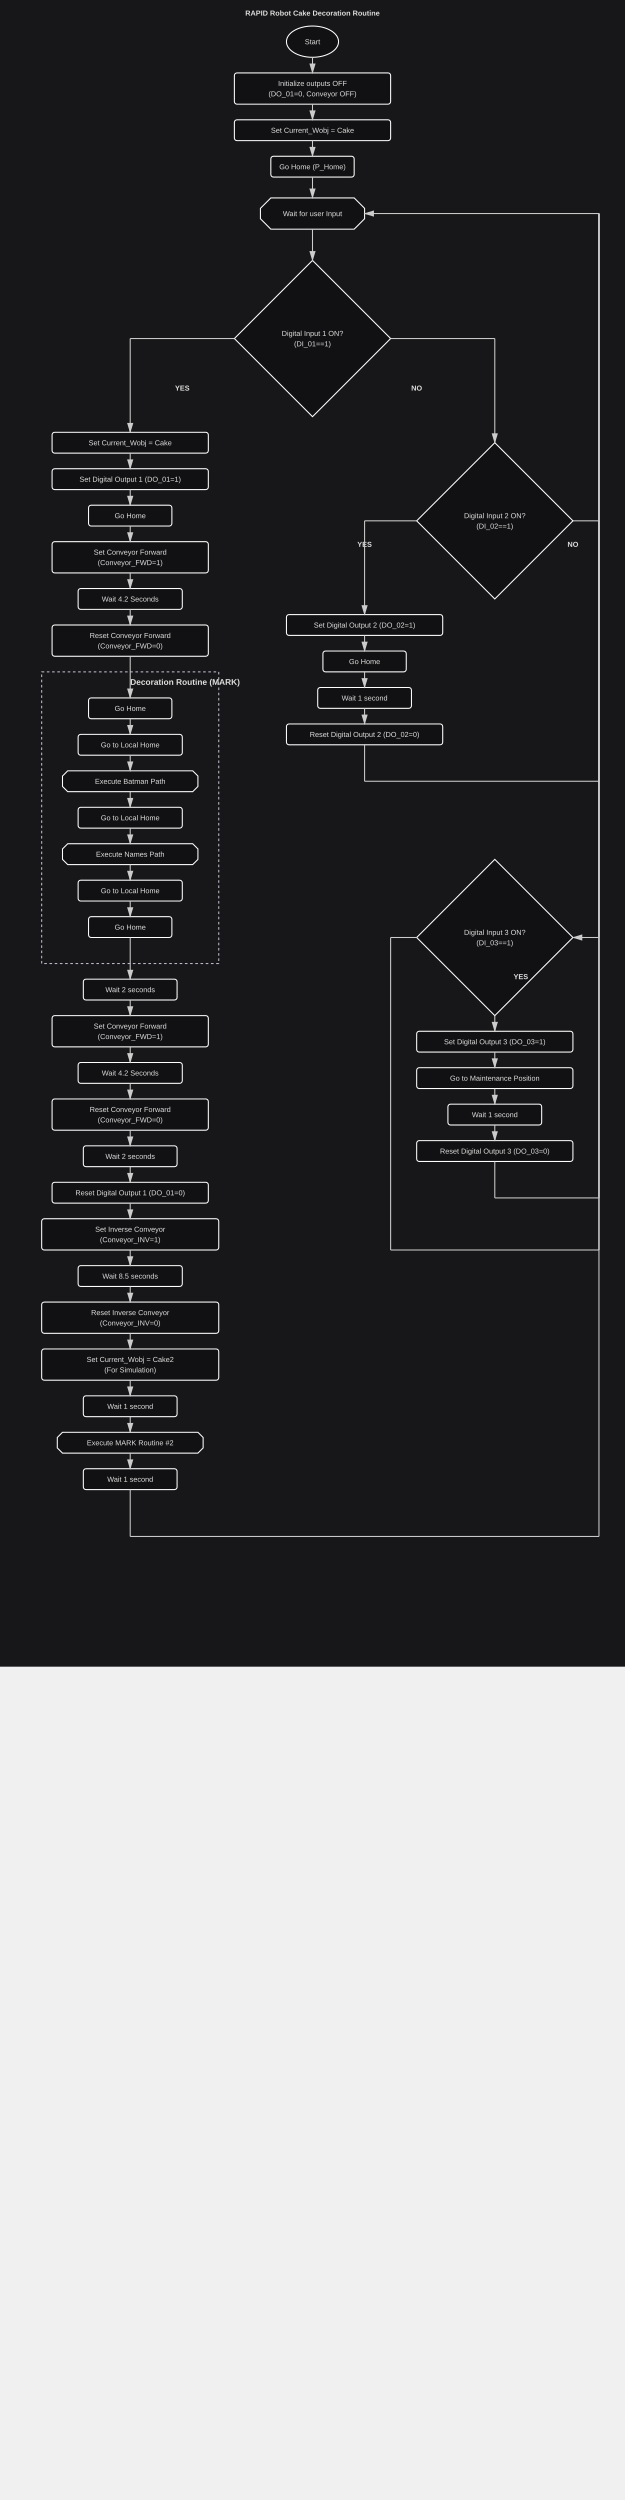
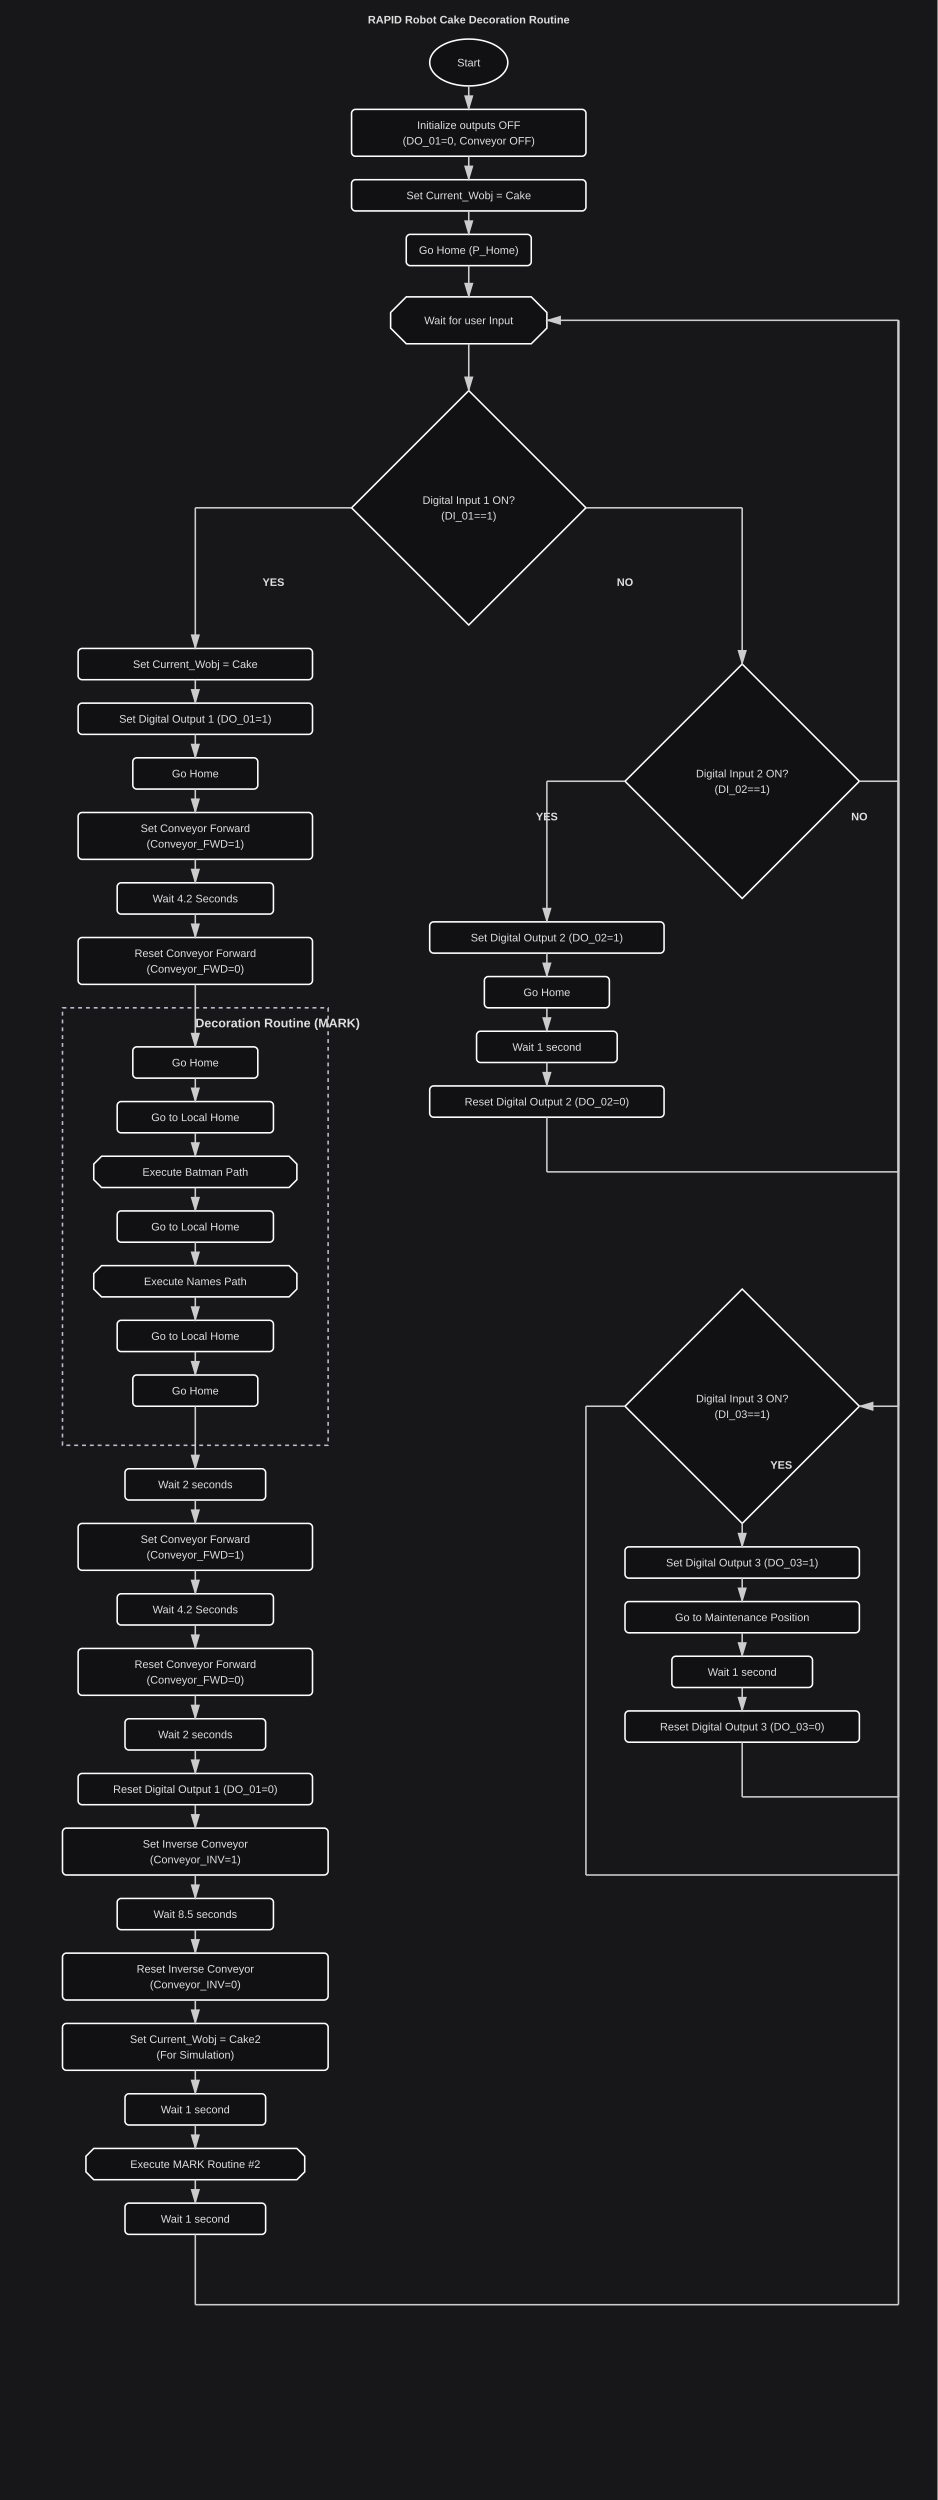
- <svg xmlns="http://www.w3.org/2000/svg" viewBox="0 0 1200 4800" width="1200" height="4800">
+ <svg xmlns="http://www.w3.org/2000/svg" viewBox="0 0 1200 3200" width="1200" height="3200">
  <defs>
    <style>
      .box { fill: #111113; stroke: #FFFFFF; stroke-width: 2; }
      .decision { fill: #111113; stroke: #FFFFFF; stroke-width: 2; }
      .text { fill: #e0dfdf; font-family: Arial, sans-serif; font-size: 14px; text-anchor: middle; }
      .line { stroke: #cccccc; stroke-width: 2; fill: none; }
      .arrow { fill: #cccccc; }
      .cluster { fill: none; stroke: #BDBCCC; stroke-width: 2; stroke-dasharray: 5,5; }
      .cluster-text { fill: #e0dfdf; font-family: Arial, sans-serif; font-size: 16px; font-weight: bold; }
    </style>
    <marker id="arrowhead" markerWidth="10" markerHeight="10" refX="9" refY="3" orient="auto">
      <polygon points="0 0, 10 3, 0 6" class="arrow" />
    </marker>
  </defs>
  <rect width="1200" height="3200" fill="#171719" />
  <text x="600" y="30" class="text" font-size="18" font-weight="bold">RAPID Robot Cake Decoration Routine</text>
  <ellipse cx="600" cy="80" rx="50" ry="30" class="box" />
  <text x="600" y="85" class="text">Start</text>
  <rect x="450" y="140" width="300" height="60" rx="5" class="box" />
  <text x="600" y="165" class="text">Initialize outputs OFF</text>
  <text x="600" y="185" class="text">(DO_01=0, Conveyor OFF)</text>
  <rect x="450" y="230" width="300" height="40" rx="5" class="box" />
  <text x="600" y="255" class="text">Set Current_Wobj = Cake</text>
  <rect x="520" y="300" width="160" height="40" rx="5" class="box" />
  <text x="600" y="325" class="text">Go Home (P_Home)</text>
  <path d="M 520,380 L 680,380 L 700,400 L 700,420 L 680,440 L 520,440 L 500,420 L 500,400 Z" class="box" />
  <text x="600" y="415" class="text">Wait for user Input</text>
  <path d="M 600,500 L 750,650 L 600,800 L 450,650 Z" class="decision" />
  <text x="600" y="645" class="text">Digital Input 1 ON?</text>
  <text x="600" y="665" class="text">(DI_01==1)</text>
  <text x="350" y="750" class="text" font-weight="bold">YES</text>
  <rect x="100" y="830" width="300" height="40" rx="5" class="box" />
  <text x="250" y="855" class="text">Set Current_Wobj = Cake</text>
  <rect x="100" y="900" width="300" height="40" rx="5" class="box" />
  <text x="250" y="925" class="text">Set Digital Output 1 (DO_01=1)</text>
  <rect x="170" y="970" width="160" height="40" rx="5" class="box" />
  <text x="250" y="995" class="text">Go Home</text>
  <rect x="100" y="1040" width="300" height="60" rx="5" class="box" />
  <text x="250" y="1065" class="text">Set Conveyor Forward</text>
  <text x="250" y="1085" class="text">(Conveyor_FWD=1)</text>
  <rect x="150" y="1130" width="200" height="40" rx="5" class="box" />
  <text x="250" y="1155" class="text">Wait 4.2 Seconds</text>
  <rect x="100" y="1200" width="300" height="60" rx="5" class="box" />
  <text x="250" y="1225" class="text">Reset Conveyor Forward</text>
  <text x="250" y="1245" class="text">(Conveyor_FWD=0)</text>
  <rect x="80" y="1290" width="340" height="560" class="cluster" />
  <text x="250" y="1315" class="cluster-text">Decoration Routine (MARK)</text>
  <rect x="170" y="1340" width="160" height="40" rx="5" class="box" />
  <text x="250" y="1365" class="text">Go Home</text>
  <rect x="150" y="1410" width="200" height="40" rx="5" class="box" />
  <text x="250" y="1435" class="text">Go to Local Home</text>
  <path d="M 130,1480 L 370,1480 L 380,1490 L 380,1510 L 370,1520 L 130,1520 L 120,1510 L 120,1490 Z" class="box" />
  <text x="250" y="1505" class="text">Execute Batman Path</text>
  <rect x="150" y="1550" width="200" height="40" rx="5" class="box" />
  <text x="250" y="1575" class="text">Go to Local Home</text>
  <path d="M 130,1620 L 370,1620 L 380,1630 L 380,1650 L 370,1660 L 130,1660 L 120,1650 L 120,1630 Z" class="box" />
  <text x="250" y="1645" class="text">Execute Names Path</text>
  <rect x="150" y="1690" width="200" height="40" rx="5" class="box" />
  <text x="250" y="1715" class="text">Go to Local Home</text>
  <rect x="170" y="1760" width="160" height="40" rx="5" class="box" />
  <text x="250" y="1785" class="text">Go Home</text>
  <rect x="160" y="1880" width="180" height="40" rx="5" class="box" />
  <text x="250" y="1905" class="text">Wait 2 seconds</text>
  <rect x="100" y="1950" width="300" height="60" rx="5" class="box" />
  <text x="250" y="1975" class="text">Set Conveyor Forward</text>
  <text x="250" y="1995" class="text">(Conveyor_FWD=1)</text>
  <rect x="150" y="2040" width="200" height="40" rx="5" class="box" />
  <text x="250" y="2065" class="text">Wait 4.2 Seconds</text>
  <rect x="100" y="2110" width="300" height="60" rx="5" class="box" />
  <text x="250" y="2135" class="text">Reset Conveyor Forward</text>
  <text x="250" y="2155" class="text">(Conveyor_FWD=0)</text>
  <rect x="160" y="2200" width="180" height="40" rx="5" class="box" />
  <text x="250" y="2225" class="text">Wait 2 seconds</text>
  <rect x="100" y="2270" width="300" height="40" rx="5" class="box" />
  <text x="250" y="2295" class="text">Reset Digital Output 1 (DO_01=0)</text>
  <rect x="80" y="2340" width="340" height="60" rx="5" class="box" />
  <text x="250" y="2365" class="text">Set Inverse Conveyor</text>
  <text x="250" y="2385" class="text">(Conveyor_INV=1)</text>
  <rect x="150" y="2430" width="200" height="40" rx="5" class="box" />
  <text x="250" y="2455" class="text">Wait 8.5 seconds</text>
  <rect x="80" y="2500" width="340" height="60" rx="5" class="box" />
  <text x="250" y="2525" class="text">Reset Inverse Conveyor</text>
  <text x="250" y="2545" class="text">(Conveyor_INV=0)</text>
  <rect x="80" y="2590" width="340" height="60" rx="5" class="box" />
  <text x="250" y="2615" class="text">Set Current_Wobj = Cake2</text>
  <text x="250" y="2635" class="text">(For Simulation)</text>
  <rect x="160" y="2680" width="180" height="40" rx="5" class="box" />
  <text x="250" y="2705" class="text">Wait 1 second</text>
  <path d="M 120,2750 L 380,2750 L 390,2760 L 390,2780 L 380,2790 L 120,2790 L 110,2780 L 110,2760 Z" class="box" />
  <text x="250" y="2775" class="text">Execute MARK Routine #2</text>
  <rect x="160" y="2820" width="180" height="40" rx="5" class="box" />
  <text x="250" y="2845" class="text">Wait 1 second</text>
  <text x="800" y="750" class="text" font-weight="bold">NO</text>
  <path d="M 950,850 L 1100,1000 L 950,1150 L 800,1000 Z" class="decision" />
  <text x="950" y="995" class="text">Digital Input 2 ON?</text>
  <text x="950" y="1015" class="text">(DI_02==1)</text>
  <text x="700" y="1050" class="text" font-weight="bold">YES</text>
  <rect x="550" y="1180" width="300" height="40" rx="5" class="box" />
  <text x="700" y="1205" class="text">Set Digital Output 2 (DO_02=1)</text>
  <rect x="620" y="1250" width="160" height="40" rx="5" class="box" />
  <text x="700" y="1275" class="text">Go Home</text>
  <rect x="610" y="1320" width="180" height="40" rx="5" class="box" />
  <text x="700" y="1345" class="text">Wait 1 second</text>
  <rect x="550" y="1390" width="300" height="40" rx="5" class="box" />
  <text x="700" y="1415" class="text">Reset Digital Output 2 (DO_02=0)</text>
  <text x="1100" y="1050" class="text" font-weight="bold">NO</text>
  <path d="M 950,1650 L 1100,1800 L 950,1950 L 800,1800 Z" class="decision" />
  <text x="950" y="1795" class="text">Digital Input 3 ON?</text>
  <text x="950" y="1815" class="text">(DI_03==1)</text>
  <text x="1000" y="1880" class="text" font-weight="bold">YES</text>
  <rect x="800" y="1980" width="300" height="40" rx="5" class="box" />
  <text x="950" y="2005" class="text">Set Digital Output 3 (DO_03=1)</text>
  <rect x="800" y="2050" width="300" height="40" rx="5" class="box" />
  <text x="950" y="2075" class="text">Go to Maintenance Position</text>
  <rect x="860" y="2120" width="180" height="40" rx="5" class="box" />
  <text x="950" y="2145" class="text">Wait 1 second</text>
  <rect x="800" y="2190" width="300" height="40" rx="5" class="box" />
  <text x="950" y="2215" class="text">Reset Digital Output 3 (DO_03=0)</text>
  <line x1="600" y1="110" x2="600" y2="140" class="line" marker-end="url(#arrowhead)" />
  <line x1="600" y1="200" x2="600" y2="230" class="line" marker-end="url(#arrowhead)" />
  <line x1="600" y1="270" x2="600" y2="300" class="line" marker-end="url(#arrowhead)" />
  <line x1="600" y1="340" x2="600" y2="380" class="line" marker-end="url(#arrowhead)" />
  <line x1="600" y1="440" x2="600" y2="500" class="line" marker-end="url(#arrowhead)" />
  <line x1="450" y1="650" x2="250" y2="650" class="line" />
  <line x1="250" y1="650" x2="250" y2="830" class="line" marker-end="url(#arrowhead)" />
  <line x1="250" y1="870" x2="250" y2="900" class="line" marker-end="url(#arrowhead)" />
  <line x1="250" y1="940" x2="250" y2="970" class="line" marker-end="url(#arrowhead)" />
  <line x1="250" y1="1010" x2="250" y2="1040" class="line" marker-end="url(#arrowhead)" />
  <line x1="250" y1="1100" x2="250" y2="1130" class="line" marker-end="url(#arrowhead)" />
  <line x1="250" y1="1170" x2="250" y2="1200" class="line" marker-end="url(#arrowhead)" />
  <line x1="250" y1="1260" x2="250" y2="1340" class="line" marker-end="url(#arrowhead)" />
  <line x1="250" y1="1380" x2="250" y2="1410" class="line" marker-end="url(#arrowhead)" />
  <line x1="250" y1="1450" x2="250" y2="1480" class="line" marker-end="url(#arrowhead)" />
  <line x1="250" y1="1520" x2="250" y2="1550" class="line" marker-end="url(#arrowhead)" />
  <line x1="250" y1="1590" x2="250" y2="1620" class="line" marker-end="url(#arrowhead)" />
  <line x1="250" y1="1660" x2="250" y2="1690" class="line" marker-end="url(#arrowhead)" />
  <line x1="250" y1="1730" x2="250" y2="1760" class="line" marker-end="url(#arrowhead)" />
  <line x1="250" y1="1800" x2="250" y2="1880" class="line" marker-end="url(#arrowhead)" />
  <line x1="250" y1="1920" x2="250" y2="1950" class="line" marker-end="url(#arrowhead)" />
  <line x1="250" y1="2010" x2="250" y2="2040" class="line" marker-end="url(#arrowhead)" />
  <line x1="250" y1="2080" x2="250" y2="2110" class="line" marker-end="url(#arrowhead)" />
  <line x1="250" y1="2170" x2="250" y2="2200" class="line" marker-end="url(#arrowhead)" />
  <line x1="250" y1="2240" x2="250" y2="2270" class="line" marker-end="url(#arrowhead)" />
  <line x1="250" y1="2310" x2="250" y2="2340" class="line" marker-end="url(#arrowhead)" />
  <line x1="250" y1="2400" x2="250" y2="2430" class="line" marker-end="url(#arrowhead)" />
  <line x1="250" y1="2470" x2="250" y2="2500" class="line" marker-end="url(#arrowhead)" />
  <line x1="250" y1="2560" x2="250" y2="2590" class="line" marker-end="url(#arrowhead)" />
  <line x1="250" y1="2650" x2="250" y2="2680" class="line" marker-end="url(#arrowhead)" />
  <line x1="250" y1="2720" x2="250" y2="2750" class="line" marker-end="url(#arrowhead)" />
  <line x1="250" y1="2790" x2="250" y2="2820" class="line" marker-end="url(#arrowhead)" />
  <line x1="250" y1="2860" x2="250" y2="2950" class="line" />
  <line x1="250" y1="2950" x2="1150" y2="2950" class="line" />
  <line x1="1150" y1="2950" x2="1150" y2="410" class="line" />
  <line x1="1150" y1="410" x2="700" y2="410" class="line" marker-end="url(#arrowhead)" />
  <line x1="750" y1="650" x2="950" y2="650" class="line" />
  <line x1="950" y1="650" x2="950" y2="850" class="line" marker-end="url(#arrowhead)" />
  <line x1="800" y1="1000" x2="700" y2="1000" class="line" />
  <line x1="700" y1="1000" x2="700" y2="1180" class="line" marker-end="url(#arrowhead)" />
  <line x1="700" y1="1220" x2="700" y2="1250" class="line" marker-end="url(#arrowhead)" />
  <line x1="700" y1="1290" x2="700" y2="1320" class="line" marker-end="url(#arrowhead)" />
  <line x1="700" y1="1360" x2="700" y2="1390" class="line" marker-end="url(#arrowhead)" />
  <line x1="700" y1="1430" x2="700" y2="1500" class="line" />
  <line x1="700" y1="1500" x2="1150" y2="1500" class="line" />
  <line x1="1150" y1="1500" x2="1150" y2="410" class="line" />
  <line x1="1100" y1="1000" x2="1150" y2="1000" class="line" />
  <line x1="1150" y1="1000" x2="1150" y2="1800" class="line" />
  <line x1="1150" y1="1800" x2="1100" y2="1800" class="line" marker-end="url(#arrowhead)" />
  <line x1="950" y1="1950" x2="950" y2="1980" class="line" marker-end="url(#arrowhead)" />
  <line x1="950" y1="2020" x2="950" y2="2050" class="line" marker-end="url(#arrowhead)" />
  <line x1="950" y1="2090" x2="950" y2="2120" class="line" marker-end="url(#arrowhead)" />
  <line x1="950" y1="2160" x2="950" y2="2190" class="line" marker-end="url(#arrowhead)" />
  <line x1="950" y1="2230" x2="950" y2="2300" class="line" />
  <line x1="950" y1="2300" x2="1150" y2="2300" class="line" />
  <line x1="1150" y1="2300" x2="1150" y2="410" class="line" />
  <line x1="800" y1="1800" x2="750" y2="1800" class="line" />
  <line x1="750" y1="1800" x2="750" y2="2400" class="line" />
  <line x1="750" y1="2400" x2="1150" y2="2400" class="line" />
  <line x1="1150" y1="2400" x2="1150" y2="410" class="line" />
</svg>
